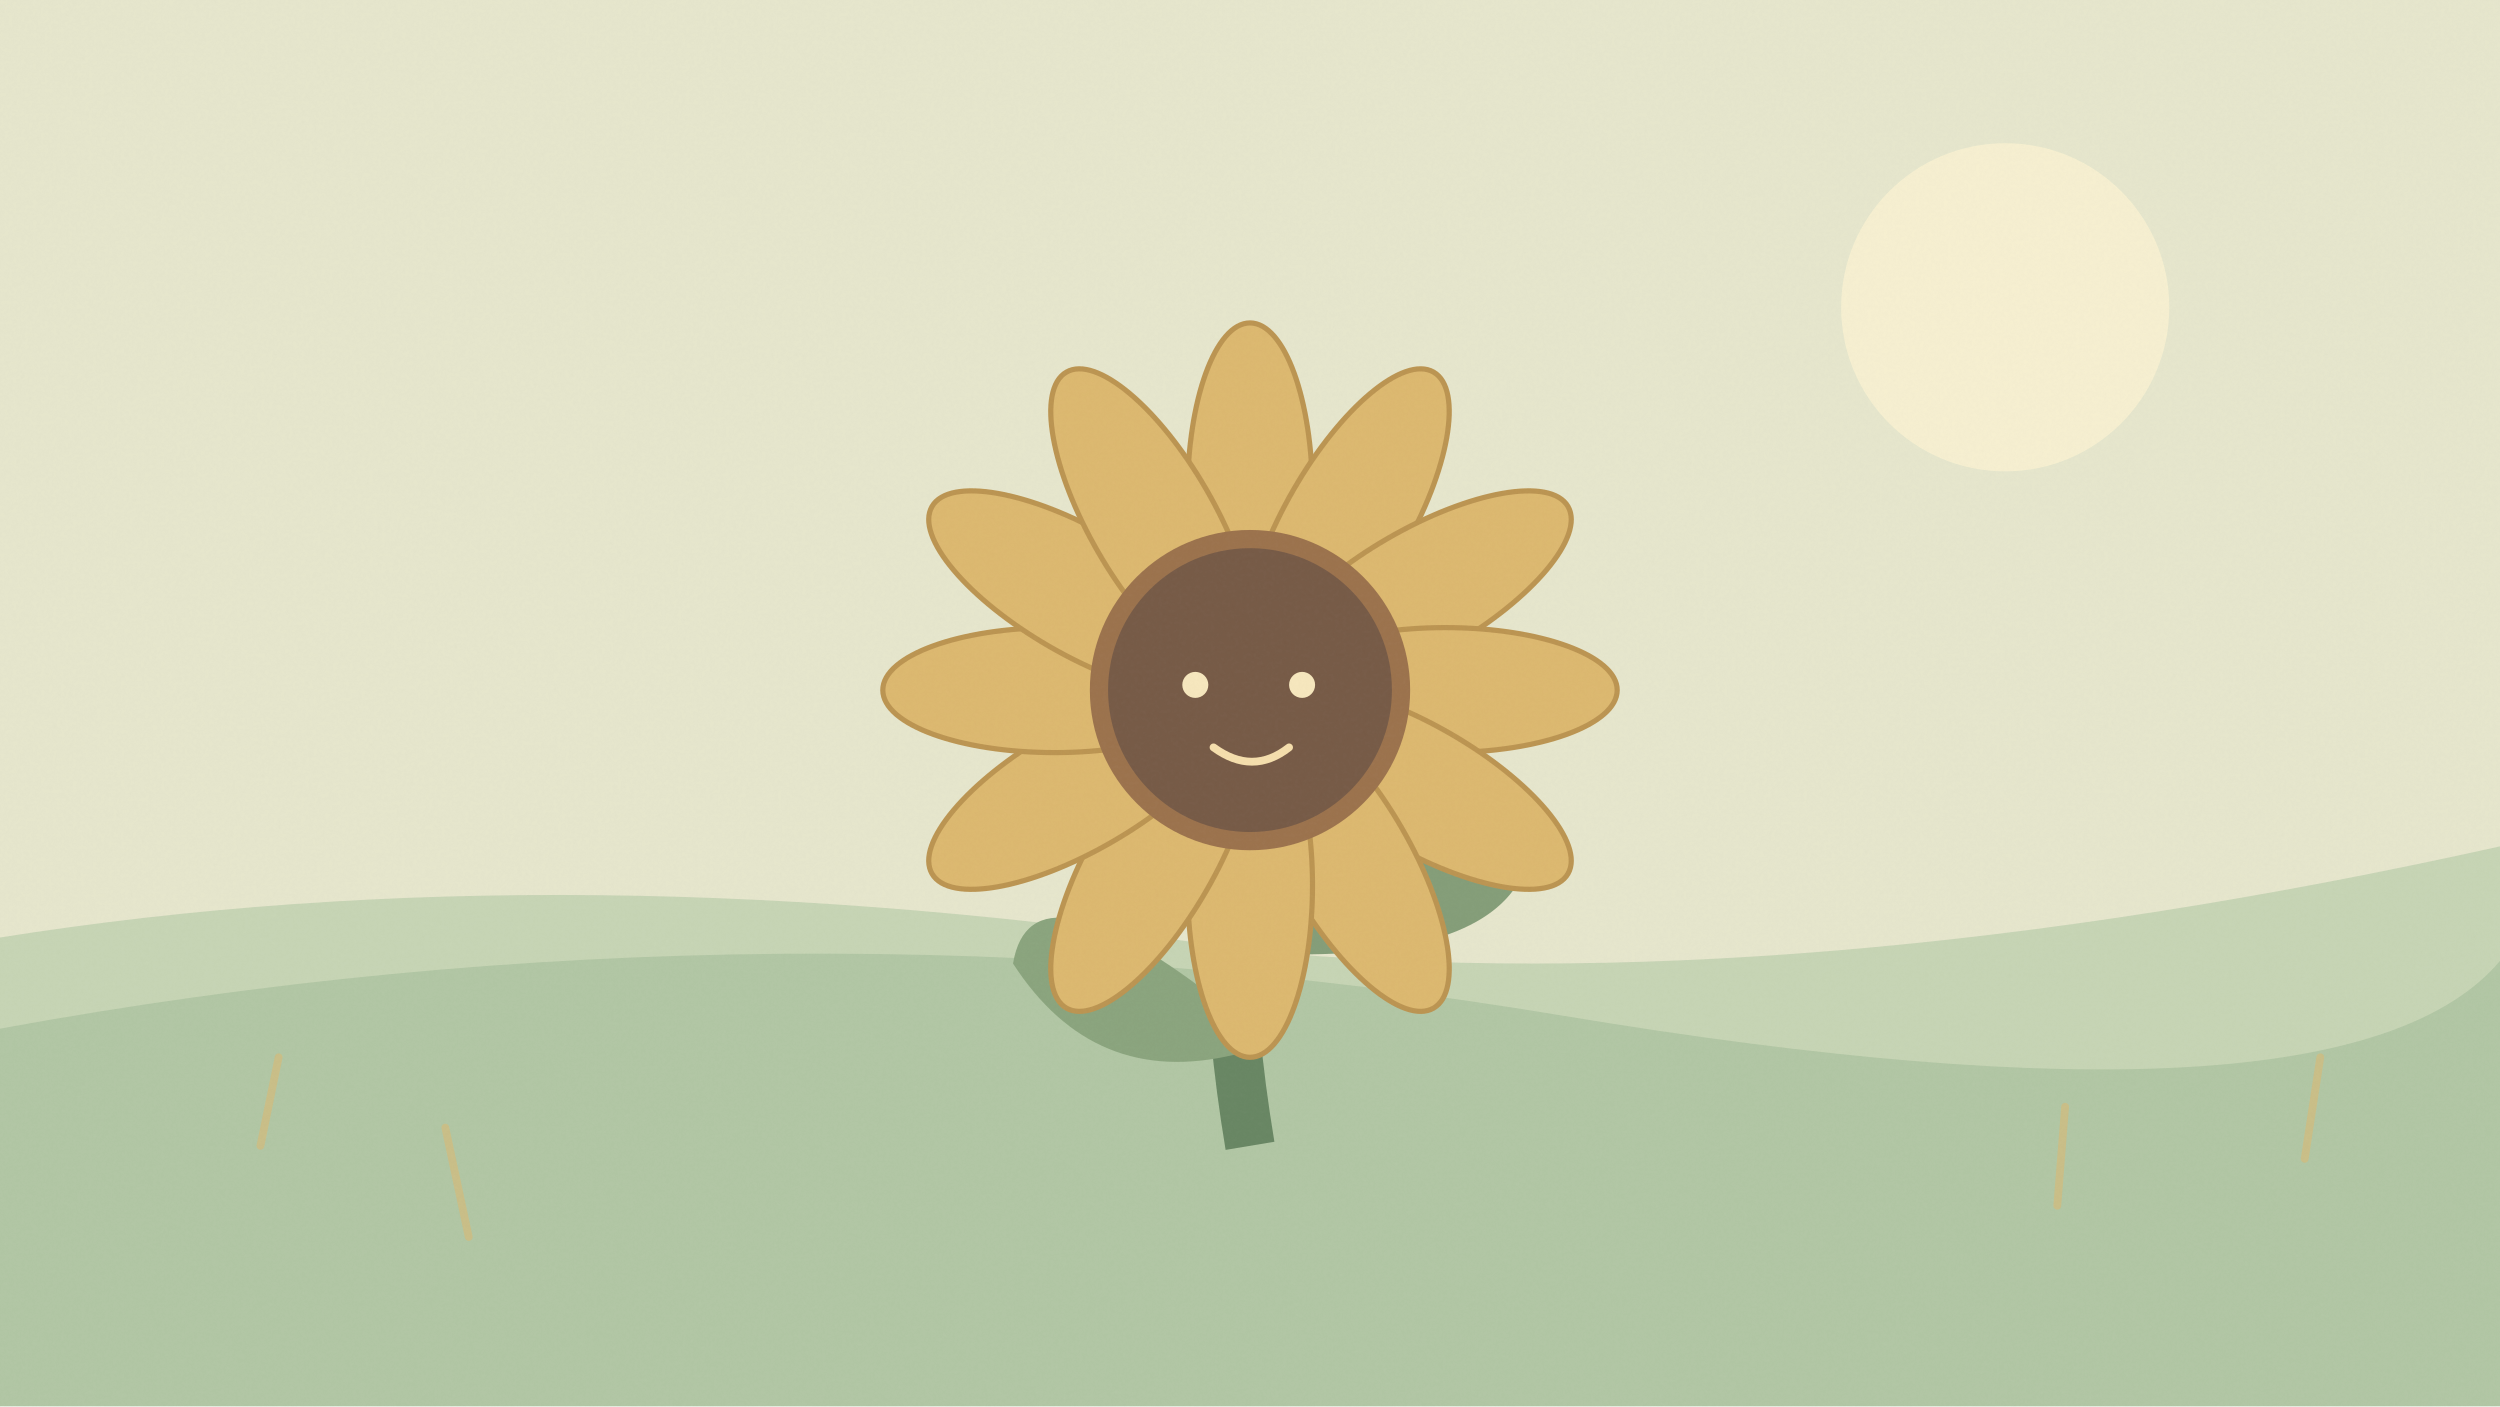
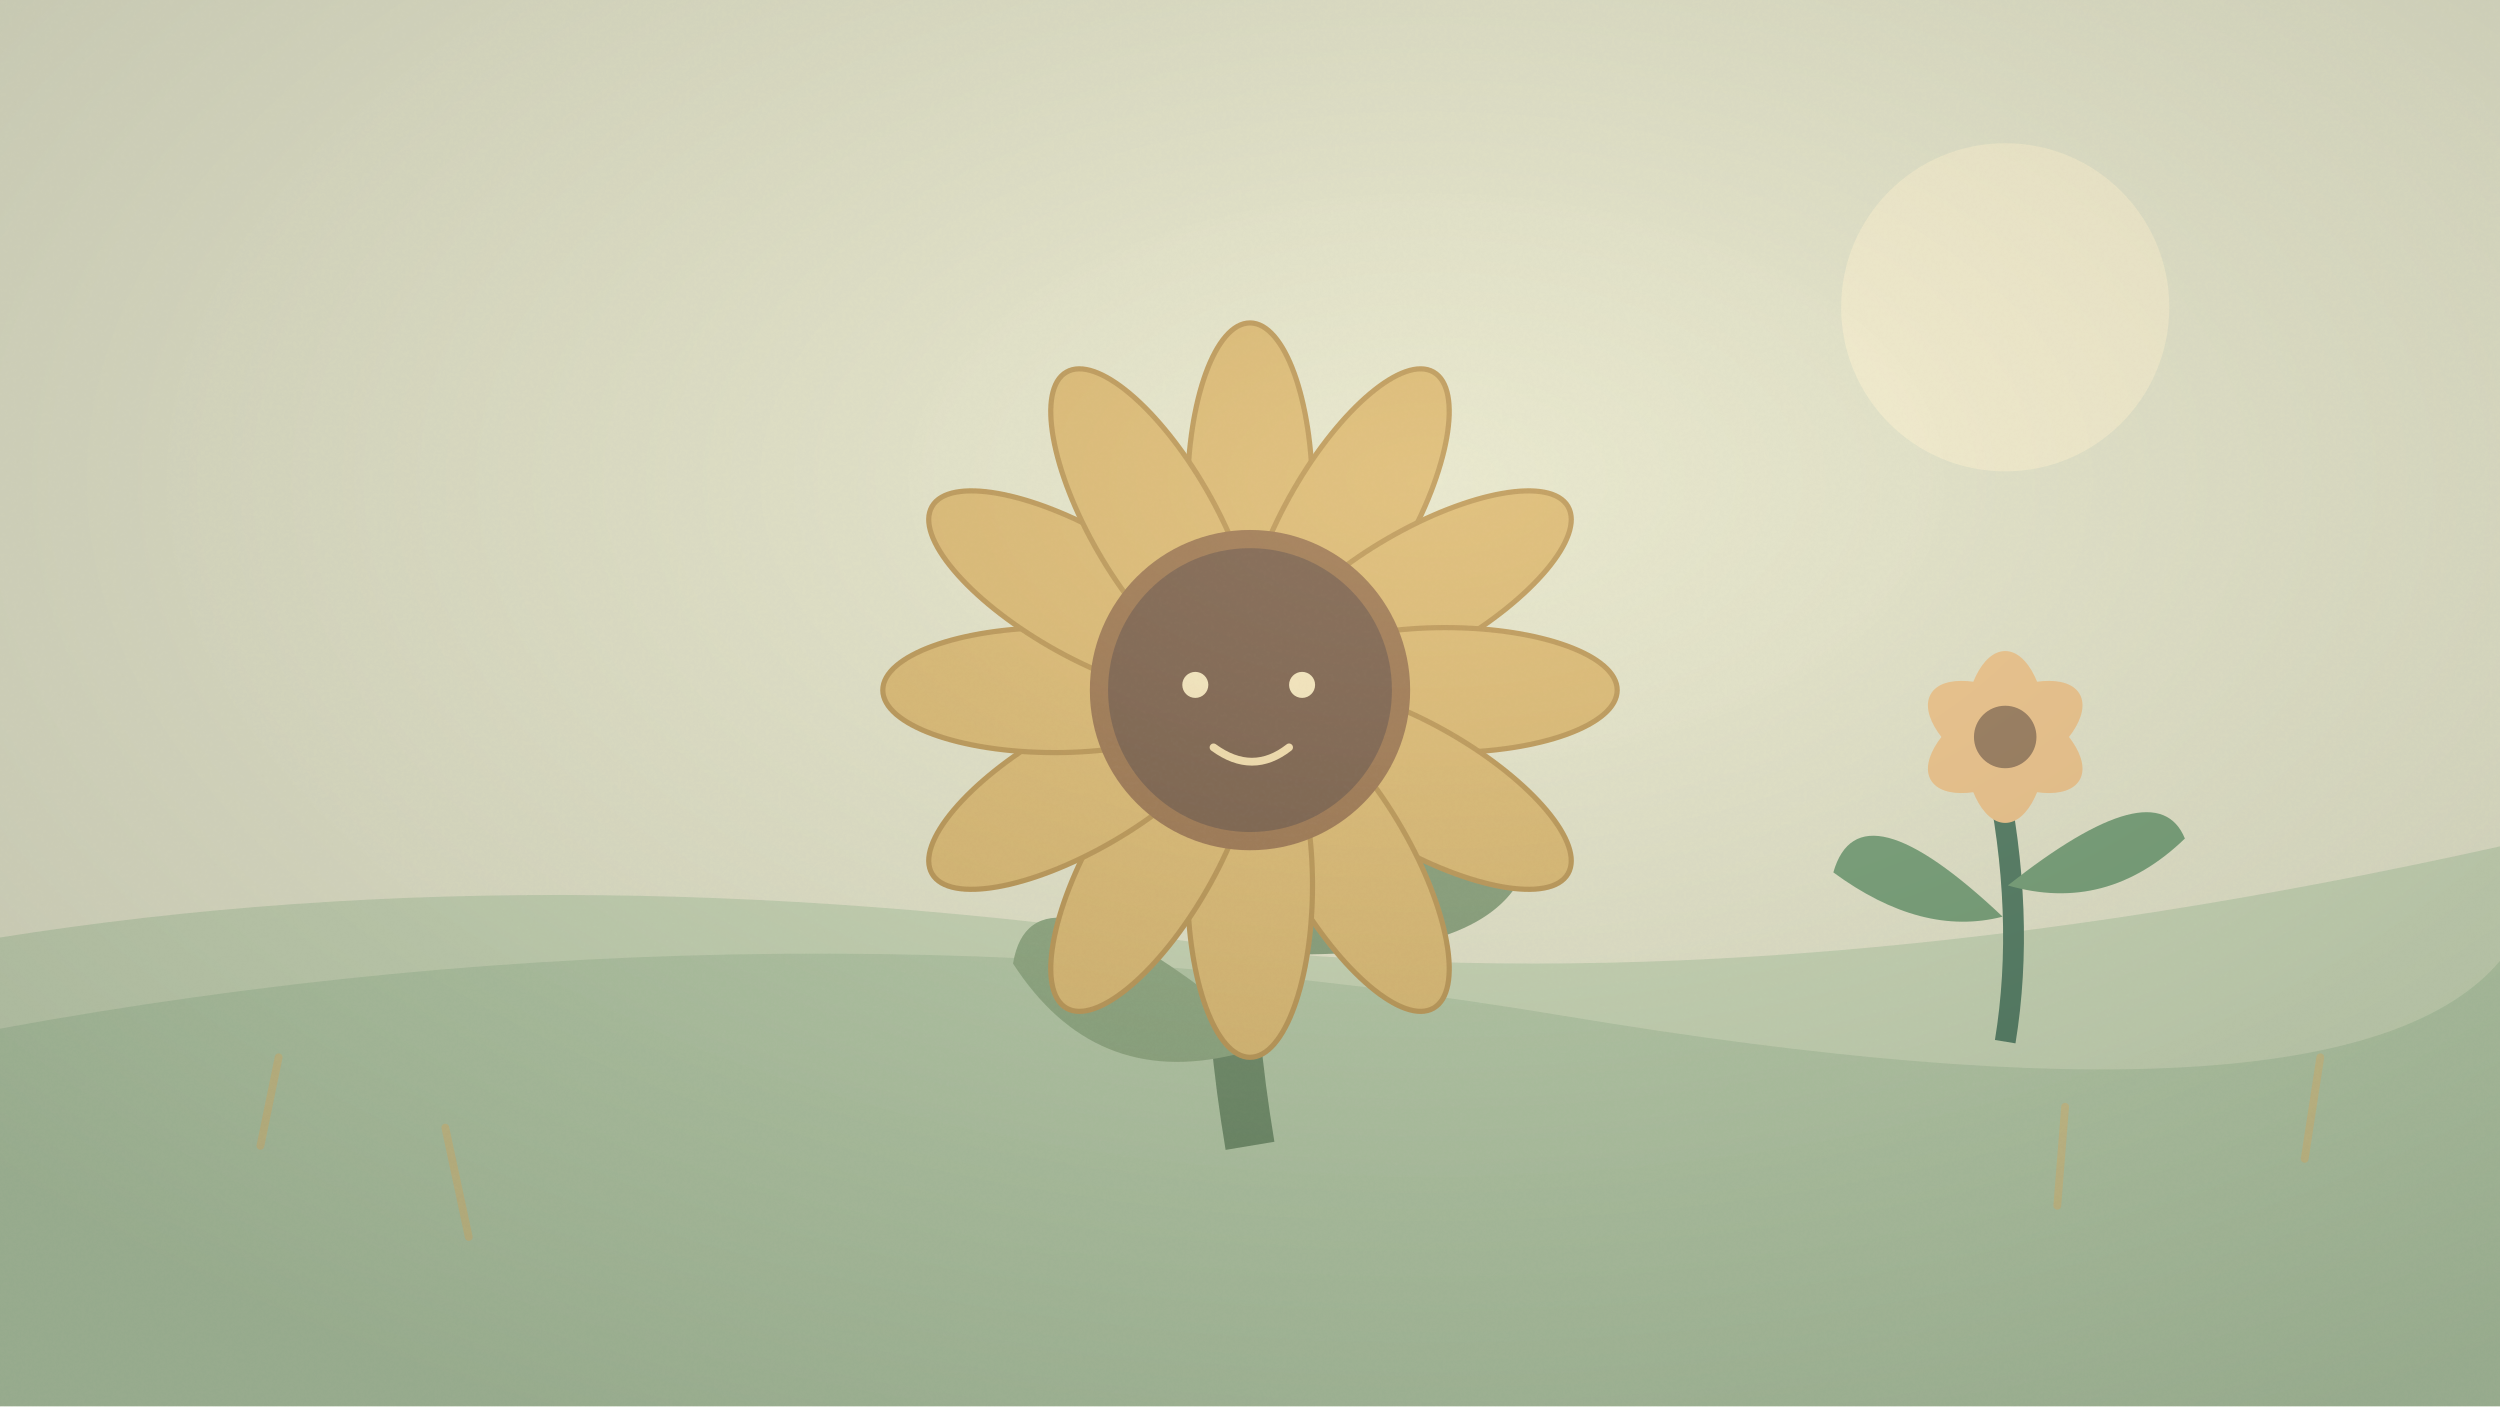
<svg xmlns="http://www.w3.org/2000/svg" viewBox="0 0 960 540" role="img" aria-label="The Other Flower’s Win">
  <defs>
    <filter id="grain">
      <feTurbulence type="fractalNoise" baseFrequency=".65" numOctaves="2" seed="14" stitchTiles="stitch" />
      <feColorMatrix type="saturate" values="0" />
      <feComponentTransfer>
        <feFuncA type="linear" slope=".045" />
      </feComponentTransfer>
    </filter>
+     <radialGradient id="v19glow" cx="57%" cy="34%" r="75%">
+       <stop stop-color="#fff9dc" stop-opacity=".16" />
+       <stop offset="1" stop-color="#1a251d" stop-opacity=".17" />
+     </radialGradient>
  </defs>
  <rect width="960" height="540" fill="#e6e6cc" />
  <path d="M0 360 Q220 325 480 365 Q690 385 960 325 V540 H0Z" fill="#acc4a1" opacity=".55" />
  <path d="M0 395 Q300 340 600 390 T960 369V540H0Z" fill="#84a781" opacity=".32" />
  <circle cx="770" cy="118" r="63" fill="#fff5d2" opacity=".65" />
  <path d="M100 440l7 -34" stroke="#dcb86f" stroke-width="3" opacity=".55" stroke-linecap="round" />
  <path d="M180 475l-9 -42" stroke="#dcb86f" stroke-width="3" opacity=".55" stroke-linecap="round" />
  <path d="M790 463l3 -38" stroke="#dcb86f" stroke-width="3" opacity=".55" stroke-linecap="round" />
  <path d="M885 445l6 -39" stroke="#dcb86f" stroke-width="3" opacity=".55" stroke-linecap="round" />
  <path d="M480 440Q465 350 480 287" stroke="#688663" stroke-width="19" fill="none" />
  <path d="M470 386Q396 328 389 370Q420 418 474 405" fill="#8aa47d" />
  <path d="M486 344Q548 299 581 342Q560 370 480 366" fill="#849d78" />
  <ellipse cx="480" cy="190" rx="24" ry="66" fill="#dcb86f" transform="rotate(0 480 265)" stroke="#bb9451" stroke-width="2" />
  <ellipse cx="480" cy="190" rx="24" ry="66" fill="#dcb86f" transform="rotate(30 480 265)" stroke="#bb9451" stroke-width="2" />
  <ellipse cx="480" cy="190" rx="24" ry="66" fill="#dcb86f" transform="rotate(60 480 265)" stroke="#bb9451" stroke-width="2" />
  <ellipse cx="480" cy="190" rx="24" ry="66" fill="#dcb86f" transform="rotate(90 480 265)" stroke="#bb9451" stroke-width="2" />
  <ellipse cx="480" cy="190" rx="24" ry="66" fill="#dcb86f" transform="rotate(120 480 265)" stroke="#bb9451" stroke-width="2" />
  <ellipse cx="480" cy="190" rx="24" ry="66" fill="#dcb86f" transform="rotate(150 480 265)" stroke="#bb9451" stroke-width="2" />
  <ellipse cx="480" cy="190" rx="24" ry="66" fill="#dcb86f" transform="rotate(180 480 265)" stroke="#bb9451" stroke-width="2" />
  <ellipse cx="480" cy="190" rx="24" ry="66" fill="#dcb86f" transform="rotate(210 480 265)" stroke="#bb9451" stroke-width="2" />
  <ellipse cx="480" cy="190" rx="24" ry="66" fill="#dcb86f" transform="rotate(240 480 265)" stroke="#bb9451" stroke-width="2" />
  <ellipse cx="480" cy="190" rx="24" ry="66" fill="#dcb86f" transform="rotate(270 480 265)" stroke="#bb9451" stroke-width="2" />
  <ellipse cx="480" cy="190" rx="24" ry="66" fill="#dcb86f" transform="rotate(300 480 265)" stroke="#bb9451" stroke-width="2" />
  <ellipse cx="480" cy="190" rx="24" ry="66" fill="#dcb86f" transform="rotate(330 480 265)" stroke="#bb9451" stroke-width="2" />
  <circle cx="480" cy="265" r="58" fill="#765a46" stroke="#9b724c" stroke-width="7" />
  <circle cx="459" cy="263" r="5" fill="#f6e7bd" />
  <circle cx="500" cy="263" r="5" fill="#f6e7bd" />
  <path d="M466 287q15 11 29 0" fill="none" stroke="#f5deac" stroke-width="3" stroke-linecap="round" />
  <rect width="960" height="540" filter="url(#grain)" opacity=".6" />
+   <g transform="translate(770 338)">
+     <path d="M0 62Q8 13 -4 -43" fill="none" stroke="#4c765e" stroke-width="8" />
+     <path d="M-1 14q-55 -52 -65 -17q34 25 65 17M1 2q57 -45 68 -18q-30 29 -68 18" fill="#719c74" />
+     <g fill="#f0c38a">
+       <ellipse cx="0" cy="-55" rx="16" ry="33" />
+       <ellipse cx="0" cy="-55" rx="16" ry="33" transform="rotate(60 0 -55)" />
+       <ellipse cx="0" cy="-55" rx="16" ry="33" transform="rotate(120 0 -55)" />
+     </g>
+     <circle cx="0" cy="-55" r="12" fill="#967658" />
+   </g>
+   <rect width="960" height="540" fill="url(#v19glow)" pointer-events="none" />
</svg>
